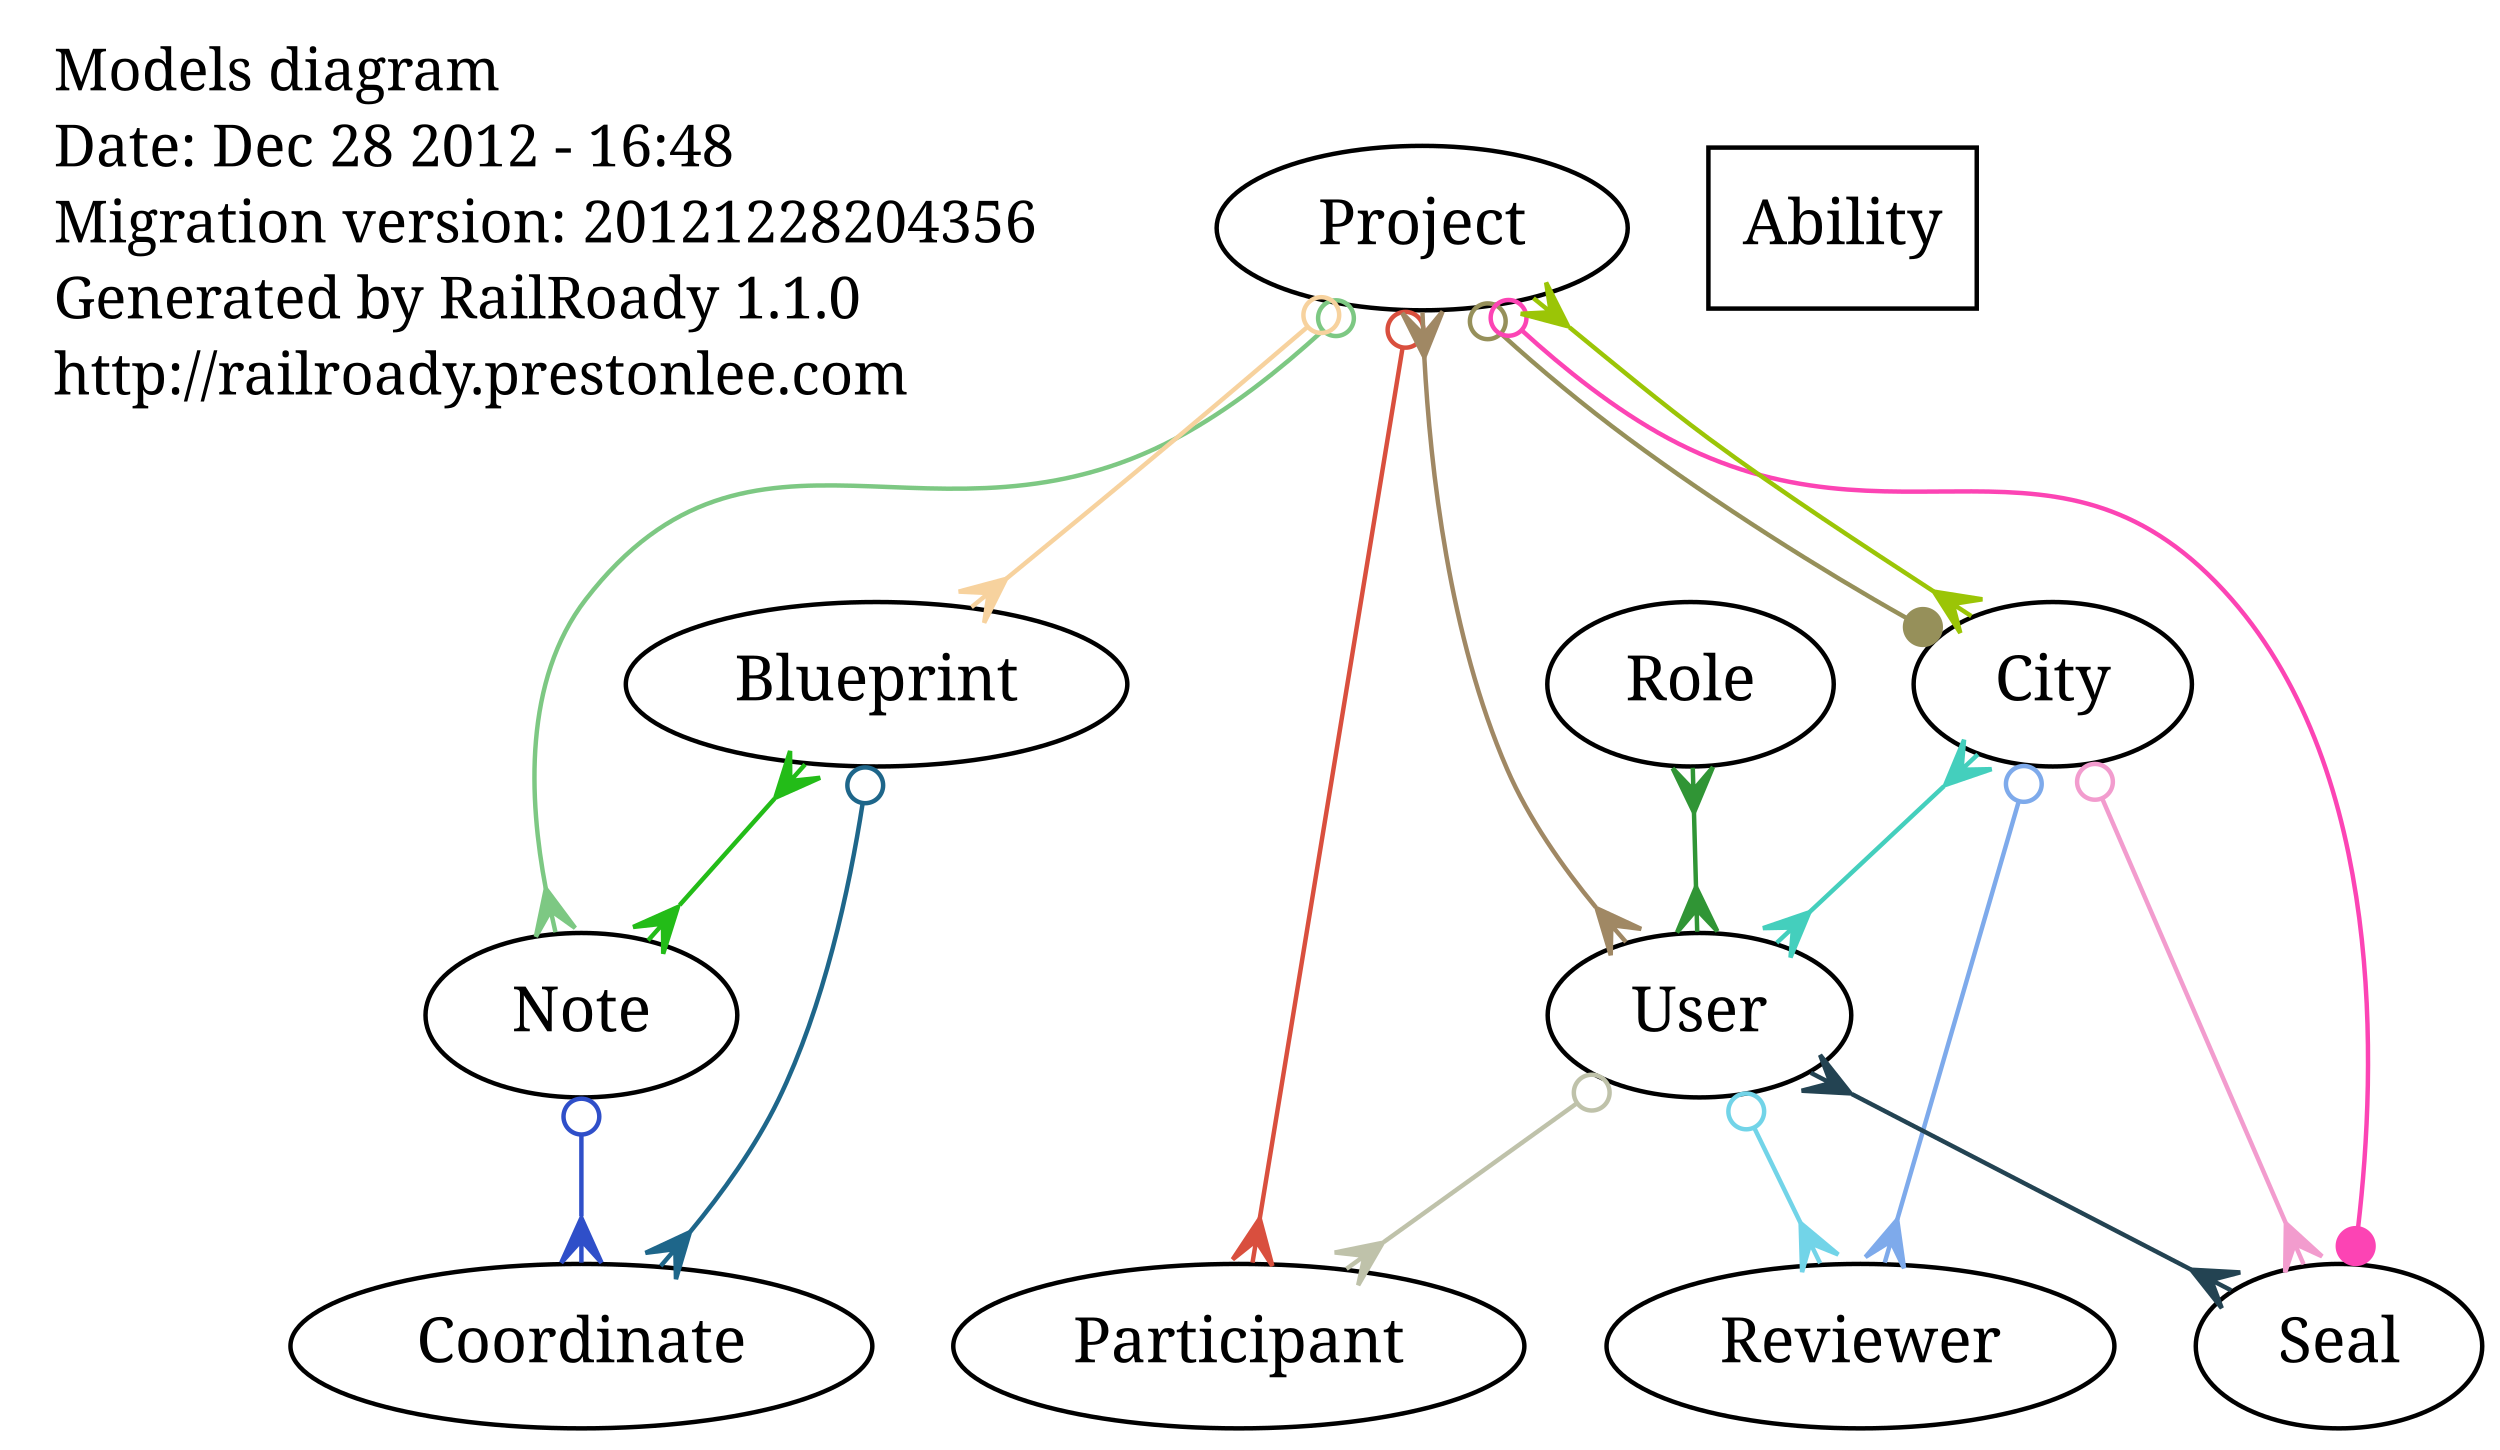
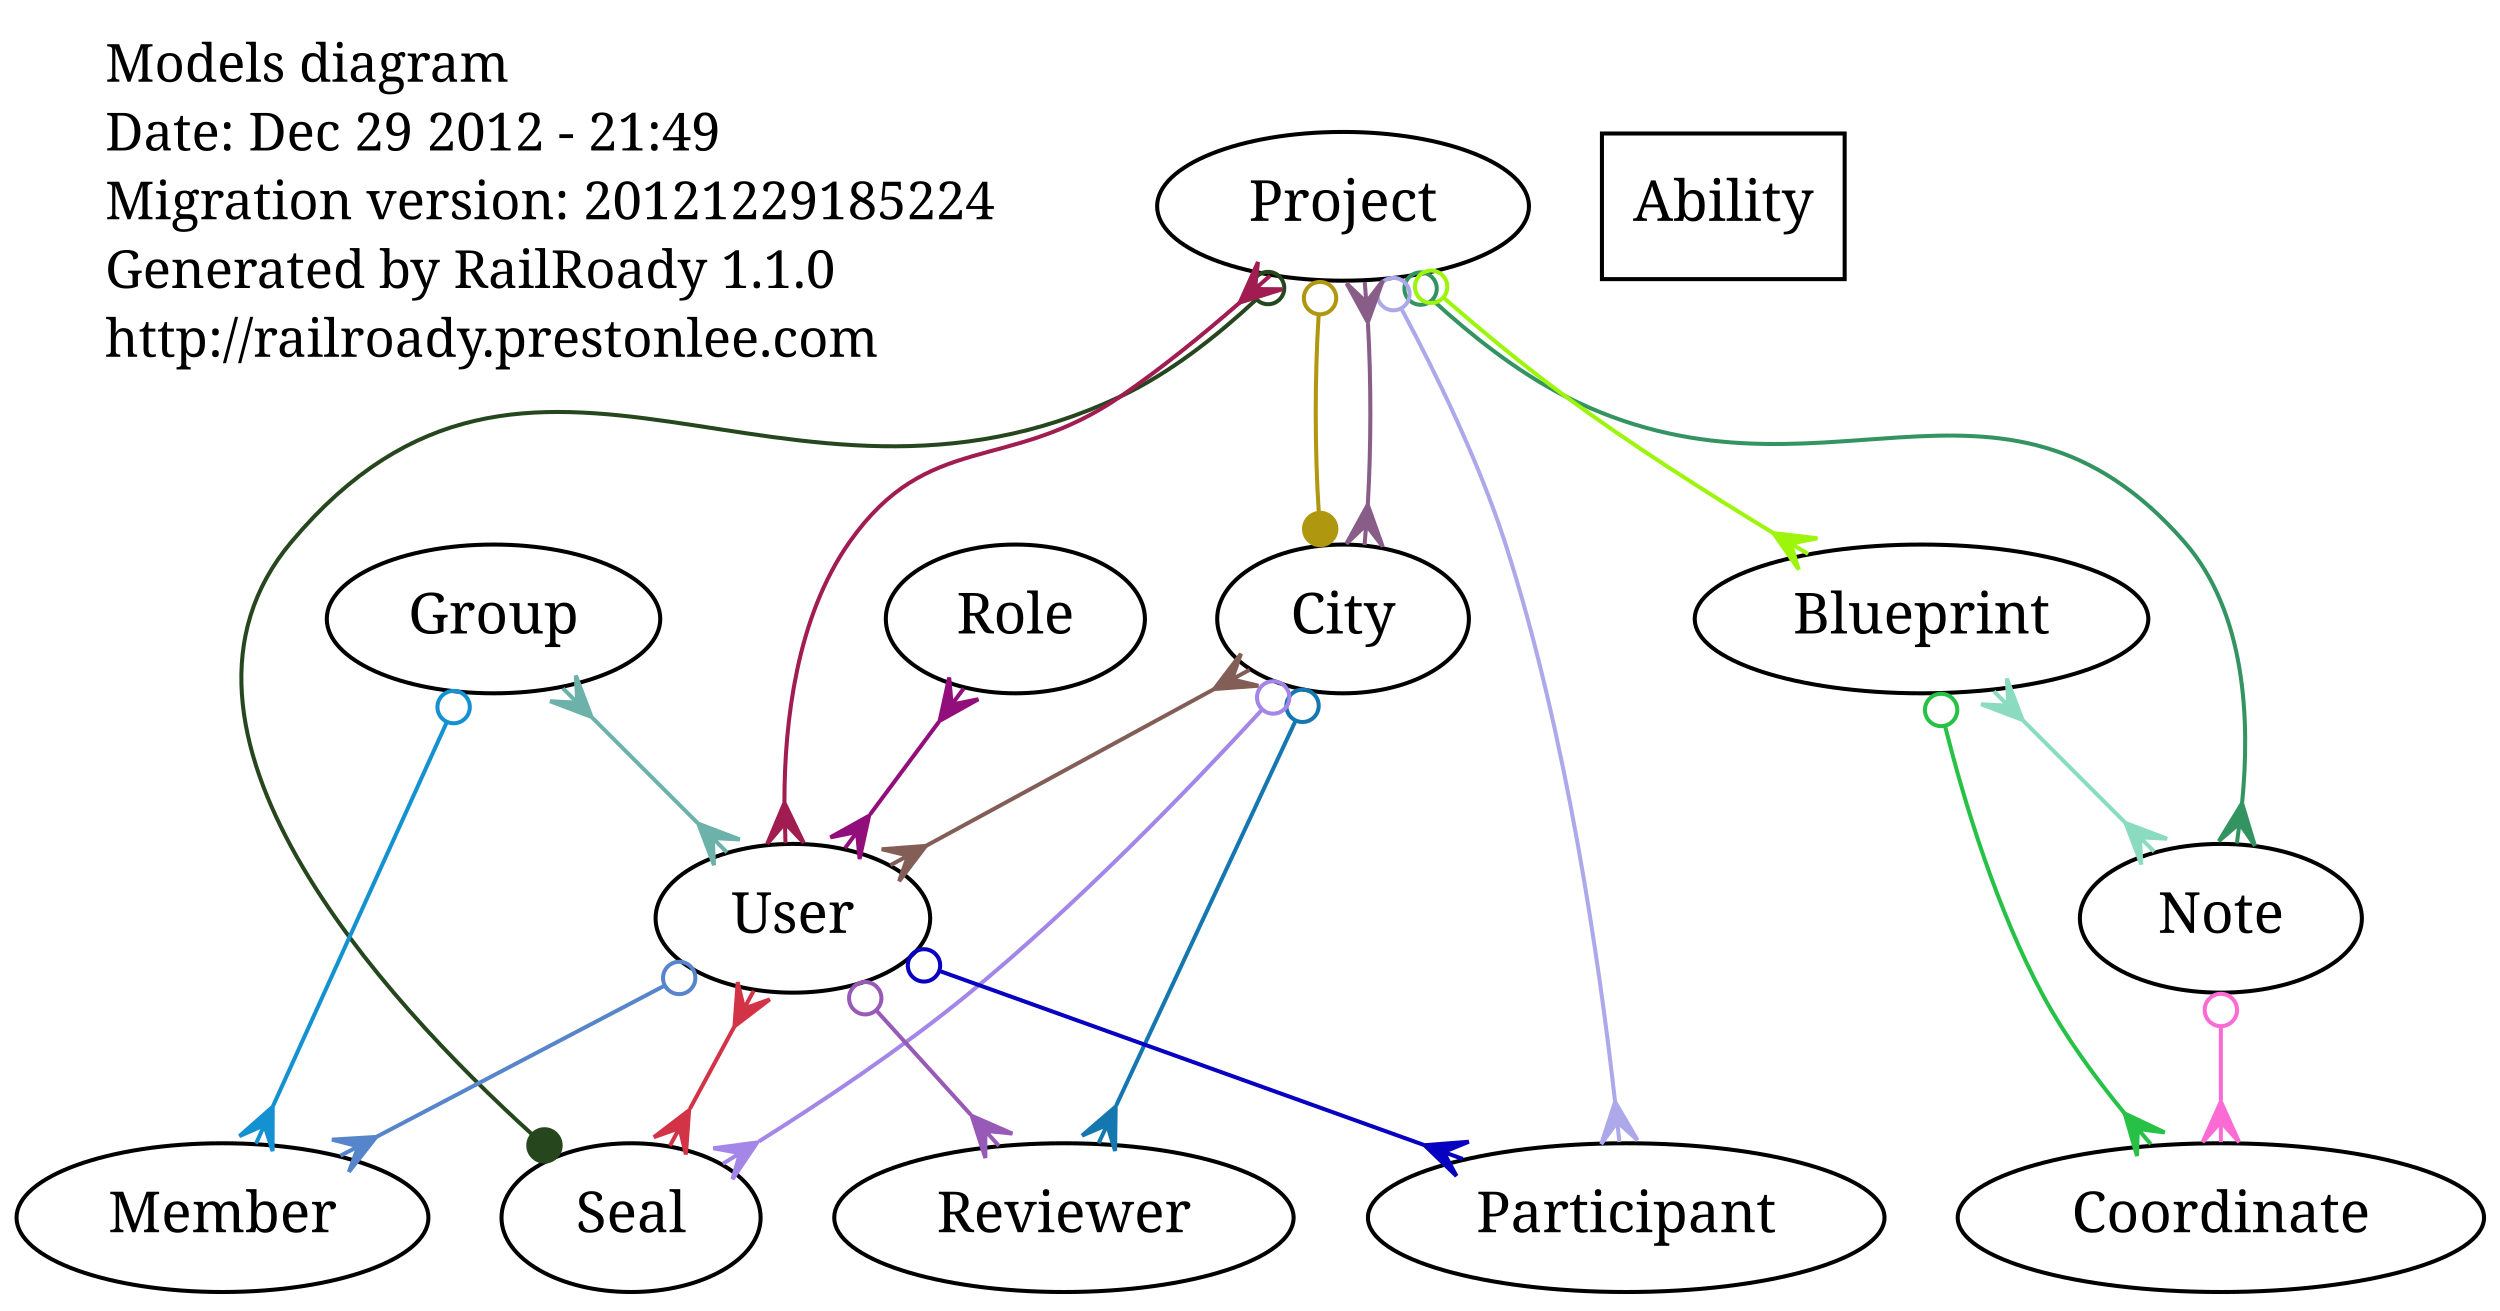
- <svg xmlns="http://www.w3.org/2000/svg" width="559pt" height="324pt" viewBox="0.00 0.00 559.00 324.00">
+ <svg xmlns="http://www.w3.org/2000/svg" width="618pt" height="324pt" viewBox="0.00 0.00 618.00 324.00">
  <g id="graph1" class="graph" transform="scale(1 1) rotate(0) translate(4 320)">
-     <polygon fill="white" stroke="white" points="-4,5 -4,-320 556,-320 556,5 -4,5" />
+     <polygon fill="white" stroke="white" points="-4,5 -4,-320 615,-320 615,5 -4,5" />
    <g id="node1" class="node">
-       <text text-anchor="start" x="8" y="-299.8" font-family="Times Roman,serif" font-size="13.00">Models diagram</text>
-       <text text-anchor="start" x="8" y="-282.8" font-family="Times Roman,serif" font-size="13.00">Date: Dec 28 2012 - 16:48</text>
-       <text text-anchor="start" x="8" y="-265.8" font-family="Times Roman,serif" font-size="13.00">Migration version: 20121228204356</text>
-       <text text-anchor="start" x="8" y="-248.8" font-family="Times Roman,serif" font-size="13.00">Generated by RailRoady 1.1.0</text>
-       <text text-anchor="start" x="8" y="-231.8" font-family="Times Roman,serif" font-size="13.00">http://railroady.prestonlee.com</text>
+       <text text-anchor="start" x="22" y="-299.8" font-family="Times Roman,serif" font-size="13.00">Models diagram</text>
+       <text text-anchor="start" x="22" y="-282.8" font-family="Times Roman,serif" font-size="13.00">Date: Dec 29 2012 - 21:49</text>
+       <text text-anchor="start" x="22" y="-265.8" font-family="Times Roman,serif" font-size="13.00">Migration version: 20121229185224</text>
+       <text text-anchor="start" x="22" y="-248.8" font-family="Times Roman,serif" font-size="13.00">Generated by RailRoady 1.1.0</text>
+       <text text-anchor="start" x="22" y="-231.8" font-family="Times Roman,serif" font-size="13.00">http://railroady.prestonlee.com</text>
    </g>
    <g id="node2" class="node">
-       <ellipse fill="none" stroke="black" cx="126" cy="-19" rx="65.054" ry="18.385" />
-       <text text-anchor="middle" x="126" y="-15.4" font-family="Times Roman,serif" font-size="14.00">Coordinate</text>
+       <ellipse fill="none" stroke="black" cx="545" cy="-19" rx="65.054" ry="18.385" />
+       <text text-anchor="middle" x="545" y="-15.4" font-family="Times Roman,serif" font-size="14.00">Coordinate</text>
    </g>
    <g id="node3" class="node">
-       <ellipse fill="none" stroke="black" cx="314" cy="-269" rx="45.962" ry="18.385" />
-       <text text-anchor="middle" x="314" y="-265.4" font-family="Times Roman,serif" font-size="14.00">Project</text>
+       <ellipse fill="none" stroke="black" cx="328" cy="-269" rx="45.962" ry="18.385" />
+       <text text-anchor="middle" x="328" y="-265.4" font-family="Times Roman,serif" font-size="14.00">Project</text>
+     </g>
+     <g id="node8" class="node">
+       <ellipse fill="none" stroke="black" cx="545" cy="-93" rx="34.857" ry="18.385" />
+       <text text-anchor="middle" x="545" y="-89.4" font-family="Times Roman,serif" font-size="14.00">Note</text>
+     </g>
+     <g id="edge8" class="edge">
+       <path fill="none" stroke="#349461" d="M350.119,-245.856C359.515,-237.222 371.053,-228.055 383,-222 445.31,-190.418 490.038,-238.607 536,-186 551.178,-168.628 552.27,-141.858 550.242,-121.491" />
+       <ellipse fill="none" stroke="#349461" cx="347.17" cy="-248.659" rx="4" ry="4" />
+       <polygon fill="#349461" stroke="#349461" points="550.234,-121.427 553.419,-110.933 549.595,-116.468 548.956,-111.509 548.956,-111.509 548.956,-111.509 549.595,-116.468 544.493,-112.084 550.234,-121.427 550.234,-121.427" />
+     </g>
+     <g id="node9" class="node">
+       <ellipse fill="none" stroke="black" cx="471" cy="-167" rx="56.068" ry="18.385" />
+       <text text-anchor="middle" x="471" y="-163.4" font-family="Times Roman,serif" font-size="14.00">Blueprint</text>
+     </g>
+     <g id="edge6" class="edge">
+       <path fill="none" stroke="#9cf50a" d="M352.891,-246.367C362.105,-238.357 372.796,-229.484 383,-222 399.302,-210.042 418.222,-197.999 434.331,-188.244" />
+       <ellipse fill="none" stroke="#9cf50a" cx="349.776" cy="-249.105" rx="4" ry="4" />
+       <polygon fill="#9cf50a" stroke="#9cf50a" points="434.38,-188.215 445.271,-186.934 438.669,-185.645 442.958,-183.074 442.958,-183.074 442.958,-183.074 438.669,-185.645 440.645,-179.214 434.38,-188.215 434.38,-188.215" />
+     </g>
+     <g id="node10" class="node">
+       <ellipse fill="none" stroke="black" cx="398" cy="-19" rx="63.848" ry="18.385" />
+       <text text-anchor="middle" x="398" y="-15.4" font-family="Times Roman,serif" font-size="14.00">Participant</text>
+     </g>
+     <g id="edge2" class="edge">
+       <path fill="none" stroke="#ada8ea" d="M342.581,-243.394C351.14,-227.358 361.516,-206.007 368,-186 383.284,-138.842 391.437,-81.518 395.231,-47.772" />
+       <ellipse fill="none" stroke="#ada8ea" cx="340.461" cy="-247.296" rx="4" ry="4" />
+       <polygon fill="#ada8ea" stroke="#ada8ea" points="395.246,-47.63 400.787,-38.167 395.779,-42.658 396.312,-37.687 396.312,-37.687 396.312,-37.687 395.779,-42.658 391.838,-37.207 395.246,-47.63 395.246,-47.63" />
+     </g>
+     <g id="node11" class="node">
+       <ellipse fill="none" stroke="black" cx="328" cy="-167" rx="31.113" ry="18.385" />
+       <text text-anchor="middle" x="328" y="-163.4" font-family="Times Roman,serif" font-size="14.00">City</text>
+     </g>
+     <g id="edge12" class="edge">
+       <path fill="none" stroke="#b09710" d="M321.961,-241.96C321.002,-226.983 321.013,-208.439 321.994,-193.542" />
+       <ellipse fill="none" stroke="#b09710" cx="322.313" cy="-246.305" rx="4" ry="4" />
+       <ellipse fill="#b09710" stroke="#b09710" cx="322.352" cy="-189.233" rx="4" ry="4" />
+     </g>
+     <g id="node12" class="node">
+       <ellipse fill="none" stroke="black" cx="152" cy="-19" rx="32.026" ry="18.385" />
+       <text text-anchor="middle" x="152" y="-15.4" font-family="Times Roman,serif" font-size="14.00">Seal</text>
+     </g>
+     <g id="edge10" class="edge">
+       <path fill="none" stroke="#26471e" d="M306.484,-245.905C297.037,-237.101 285.302,-227.799 273,-222 189.325,-182.558 127.486,-256.843 68,-186 29.332,-139.95 90.637,-73.08 127.459,-39.649" />
+       <ellipse fill="none" stroke="#26471e" cx="309.47" cy="-248.795" rx="4" ry="4" />
+       <ellipse fill="#26471e" stroke="#26471e" cx="130.593" cy="-36.855" rx="4" ry="4" />
+     </g>
+     <g id="node14" class="node">
+       <ellipse fill="none" stroke="black" cx="192" cy="-93" rx="33.941" ry="18.385" />
+       <text text-anchor="middle" x="192" y="-89.4" font-family="Times Roman,serif" font-size="14.00">User</text>
+     </g>
+     <g id="edge4" class="edge">
+       <path fill="none" stroke="#a11c50" d="M302.467,-245.201C293.483,-237.373 283.102,-228.912 273,-222 245.102,-202.91 225.464,-213.638 206,-186 192.911,-167.415 189.918,-141.54 189.911,-121.8" />
+       <polygon fill="#a11c50" stroke="#a11c50" points="302.486,-245.219 306.97,-255.226 306.223,-248.541 309.96,-251.863 309.96,-251.863 309.96,-251.863 306.223,-248.541 312.95,-248.5 302.486,-245.219 302.486,-245.219" />
+       <polygon fill="#a11c50" stroke="#a11c50" points="189.917,-121.547 194.668,-111.663 190.043,-116.548 190.169,-111.55 190.169,-111.55 190.169,-111.55 190.043,-116.548 185.67,-111.436 189.917,-121.547 189.917,-121.547" />
+     </g>
+     <g id="node4" class="node">
+       <ellipse fill="none" stroke="black" cx="247" cy="-167" rx="32.026" ry="18.385" />
+       <text text-anchor="middle" x="247" y="-163.4" font-family="Times Roman,serif" font-size="14.00">Role</text>
+     </g>
+     <g id="edge14" class="edge">
+       <path fill="none" stroke="#920e7b" d="M228.102,-141.573C222.596,-134.165 216.578,-126.069 211.062,-118.647" />
+       <polygon fill="#920e7b" stroke="#920e7b" points="228.278,-141.811 230.632,-152.521 231.261,-145.824 234.244,-149.837 234.244,-149.837 234.244,-149.837 231.261,-145.824 237.855,-147.153 228.278,-141.811 228.278,-141.811" />
+       <polygon fill="#920e7b" stroke="#920e7b" points="210.843,-118.352 208.489,-107.642 207.86,-114.339 204.878,-110.326 204.878,-110.326 204.878,-110.326 207.86,-114.339 201.266,-113.011 210.843,-118.352 210.843,-118.352" />
+     </g>
+     <g id="node5" class="node">
+       <ellipse fill="none" stroke="black" cx="118" cy="-167" rx="41.217" ry="18.385" />
+       <text text-anchor="middle" x="118" y="-163.4" font-family="Times Roman,serif" font-size="14.00">Group</text>
+     </g>
+     <g id="node13" class="node">
+       <ellipse fill="none" stroke="black" cx="51" cy="-19" rx="50.912" ry="18.385" />
+       <text text-anchor="middle" x="51" y="-15.4" font-family="Times Roman,serif" font-size="14.00">Member</text>
+     </g>
+     <g id="edge16" class="edge">
+       <path fill="none" stroke="#1491d0" d="M106.393,-141.361C94.417,-114.905 75.798,-73.778 63.502,-46.617" />
+       <ellipse fill="none" stroke="#1491d0" cx="108.135" cy="-145.208" rx="4" ry="4" />
+       <polygon fill="#1491d0" stroke="#1491d0" points="63.407,-46.406 63.382,-35.44 61.345,-41.851 59.283,-37.296 59.283,-37.296 59.283,-37.296 61.345,-41.851 55.183,-39.152 63.407,-46.406 63.407,-46.406" />
+     </g>
+     <g id="edge18" class="edge">
+       <path fill="none" stroke="#6cb2aa" d="M142.408,-142.592C150.776,-134.224 160.119,-124.881 168.419,-116.581" />
+       <polygon fill="#6cb2aa" stroke="#6cb2aa" points="142.234,-142.766 131.981,-146.655 138.699,-146.301 135.163,-149.837 135.163,-149.837 135.163,-149.837 138.699,-146.301 138.345,-153.019 142.234,-142.766 142.234,-142.766" />
+       <polygon fill="#6cb2aa" stroke="#6cb2aa" points="168.621,-116.379 178.874,-112.49 172.156,-112.844 175.692,-109.308 175.692,-109.308 175.692,-109.308 172.156,-112.844 172.51,-106.126 168.621,-116.379 168.621,-116.379" />
+     </g>
+     <g id="node6" class="node">
+       <polygon fill="none" stroke="black" points="452,-287 392,-287 392,-251 452,-251 452,-287" />
+       <text text-anchor="middle" x="422" y="-265.4" font-family="Times Roman,serif" font-size="14.00">Ability</text>
    </g>
    <g id="node7" class="node">
-       <ellipse fill="none" stroke="black" cx="126" cy="-93" rx="34.857" ry="18.385" />
-       <text text-anchor="middle" x="126" y="-89.4" font-family="Times Roman,serif" font-size="14.00">Note</text>
-     </g>
-     <g id="edge8" class="edge">
-       <path fill="none" stroke="#7dc883" d="M291.77,-246.07C282.358,-237.466 270.839,-228.265 259,-222 205.251,-193.559 164.17,-234.126 127,-186 113.048,-167.936 114.199,-141.465 118.028,-121.379" />
-       <ellipse fill="none" stroke="#7dc883" cx="294.723" cy="-248.856" rx="4" ry="4" />
-       <polygon fill="#7dc883" stroke="#7dc883" points="118.046,-121.299 124.602,-112.509 119.127,-116.417 120.209,-111.536 120.209,-111.536 120.209,-111.536 119.127,-116.417 115.815,-110.562 118.046,-121.299 118.046,-121.299" />
-     </g>
-     <g id="node8" class="node">
-       <ellipse fill="none" stroke="black" cx="192" cy="-167" rx="56.068" ry="18.385" />
-       <text text-anchor="middle" x="192" y="-163.4" font-family="Times Roman,serif" font-size="14.00">Blueprint</text>
-     </g>
-     <g id="edge6" class="edge">
-       <path fill="none" stroke="#f7d29e" d="M288.33,-246.882C279.114,-238.99 268.623,-230.06 259,-222 246.627,-211.636 232.861,-200.303 221.042,-190.631" />
-       <ellipse fill="none" stroke="#f7d29e" cx="291.443" cy="-249.552" rx="4" ry="4" />
-       <polygon fill="#f7d29e" stroke="#f7d29e" points="220.955,-190.56 216.058,-180.749 217.083,-187.397 213.211,-184.233 213.211,-184.233 213.211,-184.233 217.083,-187.397 210.364,-187.718 220.955,-190.56 220.955,-190.56" />
-     </g>
-     <g id="node9" class="node">
-       <ellipse fill="none" stroke="black" cx="273" cy="-19" rx="63.848" ry="18.385" />
-       <text text-anchor="middle" x="273" y="-15.4" font-family="Times Roman,serif" font-size="14.00">Participant</text>
-     </g>
-     <g id="edge2" class="edge">
-       <path fill="none" stroke="#d94f3e" d="M309.617,-242.271C301.834,-194.818 285.673,-96.276 277.682,-47.549" />
-       <ellipse fill="none" stroke="#d94f3e" cx="310.271" cy="-246.262" rx="4" ry="4" />
-       <polygon fill="#d94f3e" stroke="#d94f3e" points="277.68,-47.536 280.502,-36.939 276.871,-42.602 276.061,-37.668 276.061,-37.668 276.061,-37.668 276.871,-42.602 271.621,-38.396 277.68,-47.536 277.68,-47.536" />
-     </g>
-     <g id="node10" class="node">
-       <ellipse fill="none" stroke="black" cx="455" cy="-167" rx="31.113" ry="18.385" />
-       <text text-anchor="middle" x="455" y="-163.4" font-family="Times Roman,serif" font-size="14.00">City</text>
-     </g>
-     <g id="edge12" class="edge">
-       <path fill="none" stroke="#96905a" d="M331.821,-245.197C340.238,-237.521 350.352,-229.154 360,-222 379.731,-207.369 403.306,-192.459 422.207,-181.86" />
-       <ellipse fill="none" stroke="#96905a" cx="328.666" cy="-248.162" rx="4" ry="4" />
-       <ellipse fill="#96905a" stroke="#96905a" cx="425.96" cy="-179.802" rx="4" ry="4" />
-     </g>
-     <g id="node11" class="node">
-       <ellipse fill="none" stroke="black" cx="519" cy="-19" rx="32.026" ry="18.385" />
-       <text text-anchor="middle" x="519" y="-15.4" font-family="Times Roman,serif" font-size="14.00">Seal</text>
-     </g>
-     <g id="edge10" class="edge">
-       <path fill="none" stroke="#fc44b4" d="M336.268,-246.142C345.686,-237.549 357.199,-228.336 369,-222 420.313,-194.451 456.701,-229.877 495,-186 529.148,-146.878 527.509,-81.85 523.273,-45.56" />
-       <ellipse fill="none" stroke="#fc44b4" cx="333.314" cy="-248.923" rx="4" ry="4" />
-       <ellipse fill="#fc44b4" stroke="#fc44b4" cx="522.734" cy="-41.381" rx="4" ry="4" />
-     </g>
-     <g id="node12" class="node">
-       <ellipse fill="none" stroke="black" cx="376" cy="-93" rx="33.941" ry="18.385" />
-       <text text-anchor="middle" x="376" y="-89.4" font-family="Times Roman,serif" font-size="14.00">User</text>
-     </g>
-     <g id="edge4" class="edge">
-       <path fill="none" stroke="#a08864" d="M314.479,-240.12C315.828,-214.868 320.105,-177.696 333,-148 337.805,-136.934 345.373,-126.16 352.83,-117.122" />
-       <polygon fill="#a08864" stroke="#a08864" points="314.477,-240.164 309.567,-249.969 314.27,-245.16 314.063,-250.156 314.063,-250.156 314.063,-250.156 314.27,-245.16 318.56,-250.342 314.477,-240.164 314.477,-240.164" />
-       <polygon fill="#a08864" stroke="#a08864" points="353.015,-116.909 362.965,-112.299 356.29,-113.13 359.565,-109.352 359.565,-109.352 359.565,-109.352 356.29,-113.13 356.164,-106.405 353.015,-116.909 353.015,-116.909" />
-     </g>
-     <g id="node4" class="node">
-       <ellipse fill="none" stroke="black" cx="374" cy="-167" rx="32.026" ry="18.385" />
-       <text text-anchor="middle" x="374" y="-163.4" font-family="Times Roman,serif" font-size="14.00">Role</text>
-     </g>
-     <g id="edge14" class="edge">
-       <path fill="none" stroke="#309535" d="M374.776,-138.282C374.923,-132.836 375.077,-127.138 375.225,-121.693" />
-       <polygon fill="#309535" stroke="#309535" points="374.775,-138.33 370.006,-148.205 374.64,-143.329 374.505,-148.327 374.505,-148.327 374.505,-148.327 374.64,-143.329 379.003,-148.448 374.775,-138.33 374.775,-138.33" />
-       <polygon fill="#309535" stroke="#309535" points="375.225,-121.664 379.994,-111.789 375.36,-116.666 375.495,-111.667 375.495,-111.667 375.495,-111.667 375.36,-116.666 370.997,-111.546 375.225,-121.664 375.225,-121.664" />
-     </g>
-     <g id="node5" class="node">
-       <polygon fill="none" stroke="black" points="438,-287 378,-287 378,-251 438,-251 438,-287" />
-       <text text-anchor="middle" x="408" y="-265.4" font-family="Times Roman,serif" font-size="14.00">Ability</text>
-     </g>
-     <g id="node6" class="node">
-       <ellipse fill="none" stroke="black" cx="412" cy="-19" rx="56.778" ry="18.385" />
-       <text text-anchor="middle" x="412" y="-15.4" font-family="Times Roman,serif" font-size="14.00">Reviewer</text>
-     </g>
-     <g id="edge16" class="edge">
-       <path fill="none" stroke="#2f4fc9" d="M126,-66.309C126,-60.377 126,-54.061 126,-48.04" />
-       <ellipse fill="none" stroke="#2f4fc9" cx="126" cy="-70.327" rx="4" ry="4" />
-       <polygon fill="#2f4fc9" stroke="#2f4fc9" points="126,-47.667 130.5,-37.667 126,-42.667 126,-37.667 126,-37.667 126,-37.667 126,-42.667 121.5,-37.667 126,-47.667 126,-47.667" />
-     </g>
-     <g id="edge18" class="edge">
-       <path fill="none" stroke="#1e668a" d="M188.882,-140.338C185.892,-121.149 180.258,-95.047 170,-74 164.914,-63.564 157.549,-53.305 150.294,-44.526" />
-       <ellipse fill="none" stroke="#1e668a" cx="189.47" cy="-144.405" rx="4" ry="4" />
-       <polygon fill="#1e668a" stroke="#1e668a" points="150.263,-44.49 147.14,-33.978 146.998,-40.703 143.732,-36.917 143.732,-36.917 143.732,-36.917 146.998,-40.703 140.324,-39.856 150.263,-44.49 150.263,-44.49" />
+       <ellipse fill="none" stroke="black" cx="259" cy="-19" rx="56.778" ry="18.385" />
+       <text text-anchor="middle" x="259" y="-15.4" font-family="Times Roman,serif" font-size="14.00">Reviewer</text>
    </g>
    <g id="edge20" class="edge">
-       <path fill="none" stroke="#23bc18" d="M169.165,-141.397C162.298,-133.698 154.781,-125.27 147.972,-117.635" />
-       <polygon fill="#23bc18" stroke="#23bc18" points="169.367,-141.624 172.665,-152.082 172.695,-145.355 176.023,-149.087 176.023,-149.087 176.023,-149.087 172.695,-145.355 179.382,-146.091 169.367,-141.624 169.367,-141.624" />
-       <polygon fill="#23bc18" stroke="#23bc18" points="147.581,-117.197 144.283,-106.739 144.253,-113.465 140.925,-109.734 140.925,-109.734 140.925,-109.734 144.253,-113.465 137.567,-112.729 147.581,-117.197 147.581,-117.197" />
+       <path fill="none" stroke="#fc6bd4" d="M545,-66.309C545,-60.377 545,-54.061 545,-48.04" />
+       <ellipse fill="none" stroke="#fc6bd4" cx="545" cy="-70.327" rx="4" ry="4" />
+       <polygon fill="#fc6bd4" stroke="#fc6bd4" points="545,-47.667 549.5,-37.667 545,-42.667 545,-37.667 545,-37.667 545,-37.667 545,-42.667 540.5,-37.667 545,-47.667 545,-47.667" />
+     </g>
+     <g id="edge22" class="edge">
+       <path fill="none" stroke="#26c145" d="M476.852,-140.362C481.707,-121.184 489.661,-95.085 501,-74 506.498,-63.776 513.97,-53.57 521.195,-44.776" />
+       <ellipse fill="none" stroke="#26c145" cx="475.845" cy="-144.496" rx="4" ry="4" />
+       <polygon fill="#26c145" stroke="#26c145" points="521.215,-44.752 531.124,-40.054 524.456,-40.945 527.697,-37.137 527.697,-37.137 527.697,-37.137 524.456,-40.945 524.27,-34.22 521.215,-44.752 521.215,-44.752" />
+     </g>
+     <g id="edge24" class="edge">
+       <path fill="none" stroke="#8bdbc0" d="M496.04,-141.96C504.244,-133.756 513.326,-124.674 521.417,-116.583" />
+       <polygon fill="#8bdbc0" stroke="#8bdbc0" points="495.984,-142.016 485.731,-145.905 492.449,-145.551 488.913,-149.087 488.913,-149.087 488.913,-149.087 492.449,-145.551 492.095,-152.269 495.984,-142.016 495.984,-142.016" />
+       <polygon fill="#8bdbc0" stroke="#8bdbc0" points="521.446,-116.554 531.699,-112.665 524.981,-113.019 528.517,-109.483 528.517,-109.483 528.517,-109.483 524.981,-113.019 525.335,-106.301 521.446,-116.554 521.446,-116.554" />
+     </g>
+     <g id="edge32" class="edge">
+       <path fill="none" stroke="#885d88" d="M334.114,-195.25C334.947,-209.179 334.962,-225.956 334.158,-239.986" />
+       <polygon fill="#885d88" stroke="#885d88" points="334.111,-195.215 337.803,-184.889 333.714,-190.231 333.317,-185.247 333.317,-185.247 333.317,-185.247 333.714,-190.231 328.831,-185.604 334.111,-195.215 334.111,-195.215" />
+       <polygon fill="#885d88" stroke="#885d88" points="334.133,-240.321 328.877,-249.946 333.748,-245.306 333.364,-250.292 333.364,-250.292 333.364,-250.292 333.748,-245.306 337.851,-250.637 334.133,-240.321 334.133,-240.321" />
+     </g>
+     <g id="edge26" class="edge">
+       <path fill="none" stroke="#1577b0" d="M316.194,-141.678C303.885,-115.274 284.647,-74.01 271.933,-46.74" />
+       <ellipse fill="none" stroke="#1577b0" cx="317.987" cy="-145.522" rx="4" ry="4" />
+       <polygon fill="#1577b0" stroke="#1577b0" points="271.795,-46.443 271.648,-35.478 269.682,-41.912 267.569,-37.38 267.569,-37.38 267.569,-37.38 269.682,-41.912 263.49,-39.281 271.795,-46.443 271.795,-46.443" />
+     </g>
+     <g id="edge30" class="edge">
+       <path fill="none" stroke="#a386e8" d="M307.906,-144.493C289.8,-124.821 261.959,-96.038 235,-74 218.89,-60.83 199.578,-47.885 183.639,-37.865" />
+       <ellipse fill="none" stroke="#a386e8" cx="310.732" cy="-147.586" rx="4" ry="4" />
+       <polygon fill="#a386e8" stroke="#a386e8" points="183.194,-37.59 177.062,-28.498 178.943,-34.957 174.693,-32.324 174.693,-32.324 174.693,-32.324 178.943,-34.957 172.323,-36.15 183.194,-37.59 183.194,-37.59" />
    </g>
    <g id="edge28" class="edge">
-       <path fill="none" stroke="#9bc506" d="M428.366,-187.75C413.231,-197.631 394.303,-209.911 378,-222 367.675,-229.657 356.815,-238.703 346.923,-246.804" />
-       <polygon fill="#9bc506" stroke="#9bc506" points="428.427,-187.71 439.258,-185.993 432.609,-184.97 436.791,-182.229 436.791,-182.229 436.791,-182.229 432.609,-184.97 434.325,-178.466 428.427,-187.71 428.427,-187.71" />
-       <polygon fill="#9bc506" stroke="#9bc506" points="346.639,-247.034 336.039,-249.842 342.757,-250.185 338.874,-253.336 338.874,-253.336 338.874,-253.336 342.757,-250.185 341.71,-256.83 346.639,-247.034 346.639,-247.034" />
+       <path fill="none" stroke="#825e57" d="M296.023,-149.601C274.618,-137.954 246.519,-122.665 224.921,-110.913" />
+       <polygon fill="#825e57" stroke="#825e57" points="296.146,-149.667 302.779,-158.4 300.538,-152.057 304.929,-154.447 304.929,-154.447 304.929,-154.447 300.538,-152.057 307.08,-150.494 296.146,-149.667 296.146,-149.667" />
+       <polygon fill="#825e57" stroke="#825e57" points="224.885,-110.893 218.252,-102.161 220.493,-108.504 216.101,-106.114 216.101,-106.114 216.101,-106.114 220.493,-108.504 213.95,-110.067 224.885,-110.893 224.885,-110.893" />
    </g>
-     <g id="edge22" class="edge">
-       <path fill="none" stroke="#7eaaeb" d="M447.361,-140.707C439.733,-114.453 428.047,-74.233 420.221,-47.295" />
-       <ellipse fill="none" stroke="#7eaaeb" cx="448.525" cy="-144.714" rx="4" ry="4" />
-       <polygon fill="#7eaaeb" stroke="#7eaaeb" points="420.217,-47.28 421.748,-36.422 418.822,-42.479 417.427,-37.678 417.427,-37.678 417.427,-37.678 418.822,-42.479 413.105,-38.933 420.217,-47.28 420.217,-47.28" />
-     </g>
-     <g id="edge26" class="edge">
-       <path fill="none" stroke="#f29cce" d="M466.087,-141.361C477.527,-114.905 495.312,-73.778 507.057,-46.617" />
-       <ellipse fill="none" stroke="#f29cce" cx="464.435" cy="-145.181" rx="4" ry="4" />
-       <polygon fill="#f29cce" stroke="#f29cce" points="507.119,-46.475 515.219,-39.082 509.104,-41.885 511.088,-37.296 511.088,-37.296 511.088,-37.296 509.104,-41.885 506.958,-35.51 507.119,-46.475 507.119,-46.475" />
-     </g>
-     <g id="edge24" class="edge">
-       <path fill="none" stroke="#44cfbd" d="M430.676,-144.216C421.128,-135.272 410.185,-125.021 400.609,-116.052" />
-       <polygon fill="#44cfbd" stroke="#44cfbd" points="430.948,-144.47 435.17,-154.591 434.597,-147.888 438.246,-151.307 438.246,-151.307 438.246,-151.307 434.597,-147.888 441.322,-148.022 430.948,-144.47 430.948,-144.47" />
-       <polygon fill="#44cfbd" stroke="#44cfbd" points="400.574,-116.019 396.352,-105.898 396.925,-112.601 393.276,-109.182 393.276,-109.182 393.276,-109.182 396.925,-112.601 390.199,-112.467 400.574,-116.019 400.574,-116.019" />
-     </g>
-     <g id="edge32" class="edge">
-       <path fill="none" stroke="#72d4e8" d="M388.261,-67.797C391.581,-60.973 395.191,-53.551 398.572,-46.602" />
-       <ellipse fill="none" stroke="#72d4e8" cx="386.464" cy="-71.49" rx="4" ry="4" />
-       <polygon fill="#72d4e8" stroke="#72d4e8" points="398.615,-46.514 407.036,-39.49 400.802,-42.017 402.99,-37.521 402.99,-37.521 402.99,-37.521 400.802,-42.017 398.943,-35.553 398.615,-46.514 398.615,-46.514" />
-     </g>
-     <g id="edge30" class="edge">
-       <path fill="none" stroke="#bfc2aa" d="M348.556,-73.283C335.278,-63.744 319.25,-52.228 305.378,-42.262" />
-       <ellipse fill="none" stroke="#bfc2aa" cx="351.908" cy="-75.691" rx="4" ry="4" />
-       <polygon fill="#bfc2aa" stroke="#bfc2aa" points="305.185,-42.123 299.689,-32.634 301.124,-39.206 297.064,-36.288 297.064,-36.288 297.064,-36.288 301.124,-39.206 294.438,-39.943 305.185,-42.123 305.185,-42.123" />
+     <g id="edge36" class="edge">
+       <path fill="none" stroke="#985ab7" d="M212.705,-70.132C220.078,-61.989 228.424,-52.771 235.979,-44.426" />
+       <ellipse fill="none" stroke="#985ab7" cx="209.888" cy="-73.243" rx="4" ry="4" />
+       <polygon fill="#985ab7" stroke="#985ab7" points="236.211,-44.17 246.258,-39.778 239.567,-40.464 242.923,-36.757 242.923,-36.757 242.923,-36.757 239.567,-40.464 239.587,-33.737 236.211,-44.17 236.211,-44.17" />
    </g>
    <g id="edge34" class="edge">
-       <path fill="none" stroke="#234352" d="M410.073,-75.368C433.031,-63.488 463.158,-47.897 485.908,-36.124" />
-       <polygon fill="#234352" stroke="#234352" points="409.79,-75.514 398.841,-76.114 405.349,-77.812 400.909,-80.11 400.909,-80.11 400.909,-80.11 405.349,-77.812 402.977,-84.107 409.79,-75.514 409.79,-75.514" />
-       <polygon fill="#234352" stroke="#234352" points="485.972,-36.092 496.921,-35.492 490.413,-33.794 494.853,-31.495 494.853,-31.495 494.853,-31.495 490.413,-33.794 492.785,-27.499 485.972,-36.092 485.972,-36.092" />
+       <path fill="none" stroke="#0700c1" d="M228.513,-79.884C261.744,-67.946 311.1,-50.217 347.991,-36.964" />
+       <ellipse fill="none" stroke="#0700c1" cx="224.408" cy="-81.358" rx="4" ry="4" />
+       <polygon fill="#0700c1" stroke="#0700c1" points="348.151,-36.907 359.084,-37.761 352.857,-35.217 357.562,-33.526 357.562,-33.526 357.562,-33.526 352.857,-35.217 356.041,-29.291 348.151,-36.907 348.151,-36.907" />
+     </g>
+     <g id="edge38" class="edge">
+       <path fill="none" stroke="#d33347" d="M177.471,-66.122C173.92,-59.551 170.118,-52.519 166.565,-45.945" />
+       <polygon fill="#d33347" stroke="#d33347" points="177.562,-66.29 178.358,-77.227 179.94,-70.688 182.317,-75.087 182.317,-75.087 182.317,-75.087 179.94,-70.688 186.276,-72.947 177.562,-66.29 177.562,-66.29" />
+       <polygon fill="#d33347" stroke="#d33347" points="166.349,-45.545 165.552,-34.608 163.971,-41.147 161.594,-36.748 161.594,-36.748 161.594,-36.748 163.971,-41.147 157.635,-38.888 166.349,-45.545 166.349,-45.545" />
+     </g>
+     <g id="edge40" class="edge">
+       <path fill="none" stroke="#5785cb" d="M160.285,-76.355C139.172,-65.275 111.322,-50.658 89.021,-38.954" />
+       <ellipse fill="none" stroke="#5785cb" cx="163.898" cy="-78.251" rx="4" ry="4" />
+       <polygon fill="#5785cb" stroke="#5785cb" points="89.006,-38.946 82.242,-30.315 84.579,-36.623 80.151,-34.299 80.151,-34.299 80.151,-34.299 84.579,-36.623 78.06,-38.284 89.006,-38.946 89.006,-38.946" />
    </g>
  </g>
</svg>
